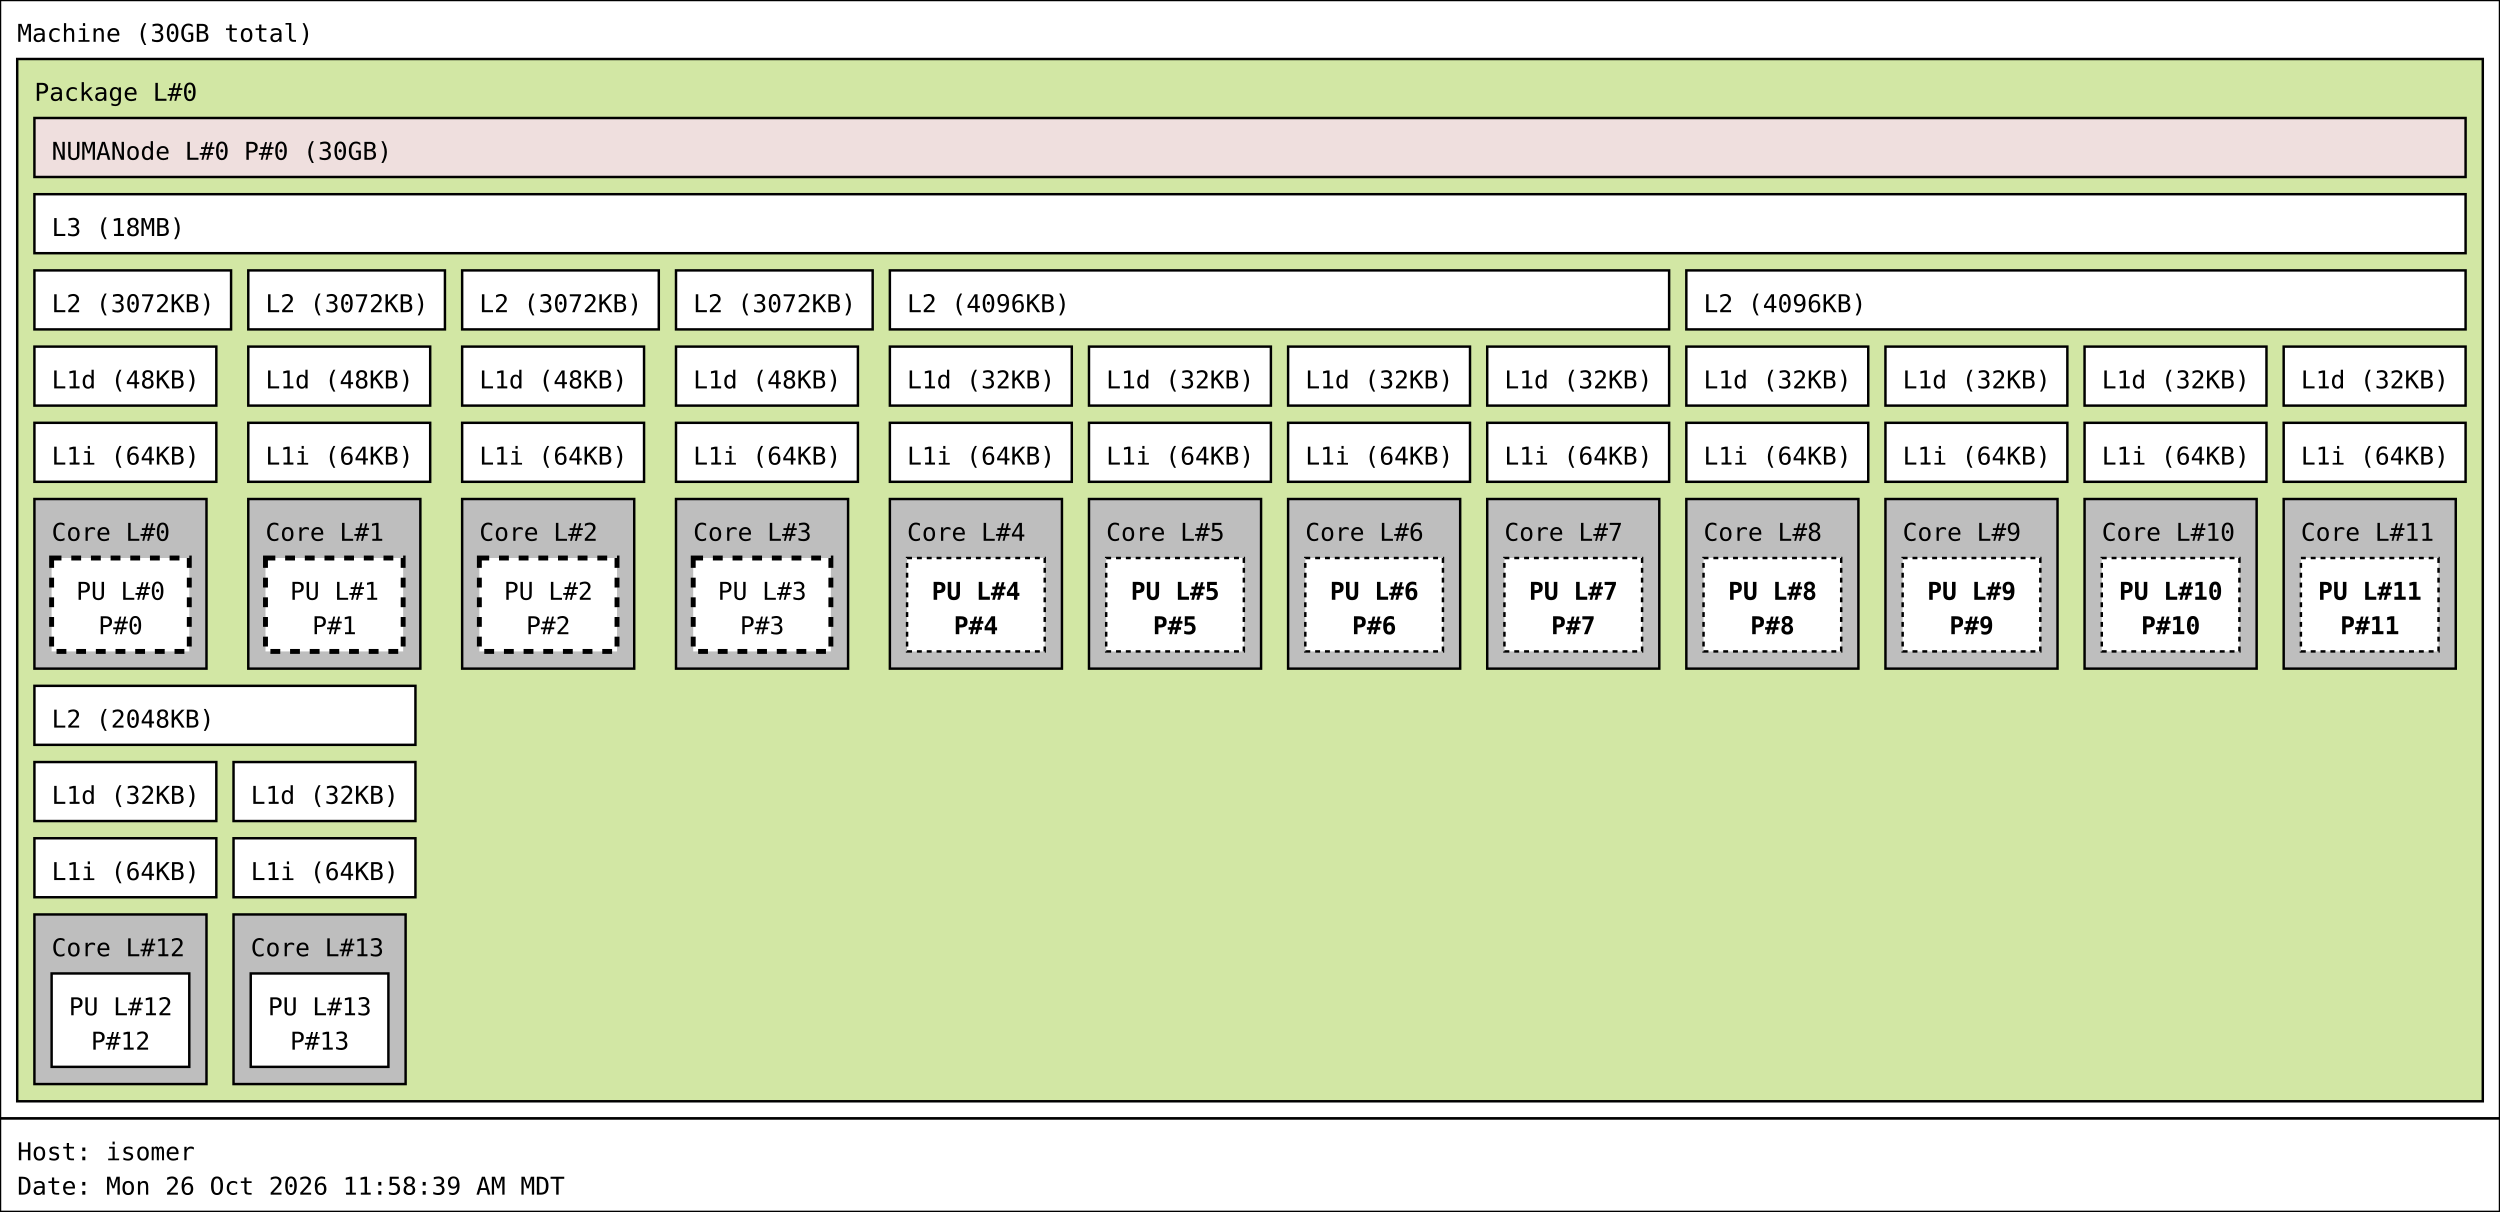
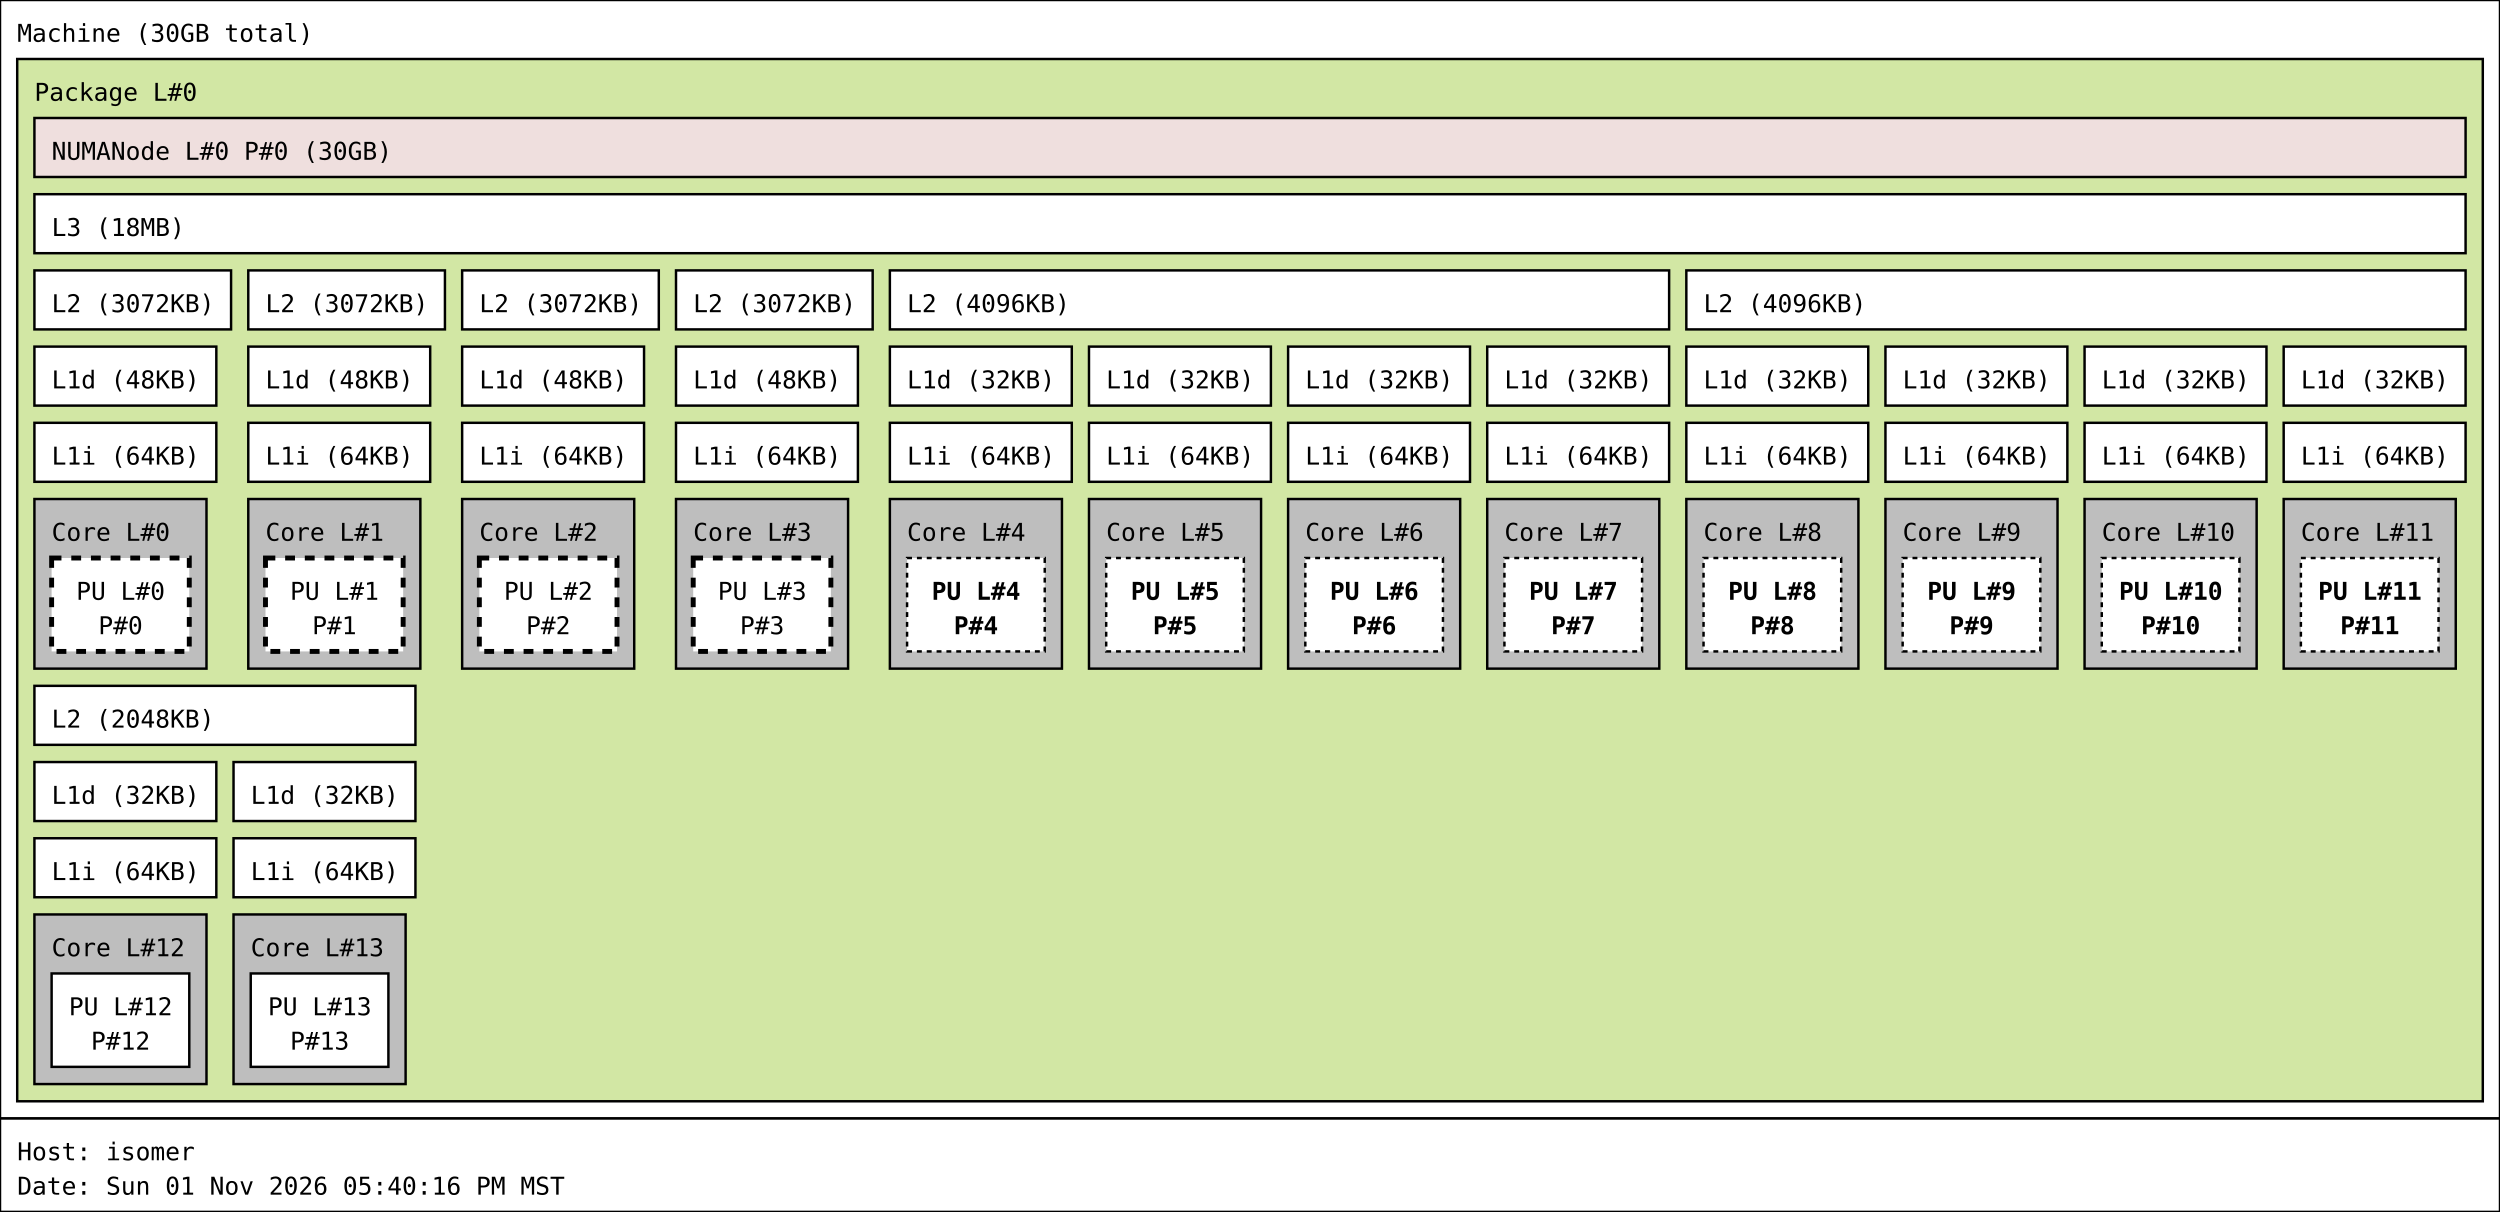
<svg xmlns="http://www.w3.org/2000/svg" width="1017px" height="493px" viewBox="0 0 1017px 493px" version="1.1">
  <rect id="Machine_0_rect" class="Machine" x="0" y="0" width="1017" height="455" fill="rgb(255,255,255)" stroke="rgb(0,0,0)" stroke-width="1" />
  <text id="Machine_0_text" class="Machine" font-family="Monospace" x="7" y="17" fill="rgb(0,0,0)" font-size="10px">Machine (30GB total)</text>
  <rect id="Package_0_rect" class="Package" x="7" y="24" width="1003" height="424" fill="rgb(210,231,164)" stroke="rgb(0,0,0)" stroke-width="1" />
  <text id="Package_0_text" class="Package" font-family="Monospace" x="14" y="41" fill="rgb(0,0,0)" font-size="10px">Package L#0</text>
  <rect id="L3_0_rect" class="L3" x="14" y="79" width="989" height="24" fill="rgb(255,255,255)" stroke="rgb(0,0,0)" stroke-width="1" />
  <text id="L3_0_text" class="L3" font-family="Monospace" x="21" y="96" fill="rgb(0,0,0)" font-size="10px">L3 (18MB)</text>
  <rect id="L2_0_rect" class="L2" x="14" y="110" width="80" height="24" fill="rgb(255,255,255)" stroke="rgb(0,0,0)" stroke-width="1" />
  <text id="L2_0_text" class="L2" font-family="Monospace" x="21" y="127" fill="rgb(0,0,0)" font-size="10px">L2 (3072KB)</text>
  <rect id="L1d_0_rect" class="L1d" x="14" y="141" width="74" height="24" fill="rgb(255,255,255)" stroke="rgb(0,0,0)" stroke-width="1" />
  <text id="L1d_0_text" class="L1d" font-family="Monospace" x="21" y="158" fill="rgb(0,0,0)" font-size="10px">L1d (48KB)</text>
  <rect id="L1i_0_rect" class="L1i" x="14" y="172" width="74" height="24" fill="rgb(255,255,255)" stroke="rgb(0,0,0)" stroke-width="1" />
  <text id="L1i_0_text" class="L1i" font-family="Monospace" x="21" y="189" fill="rgb(0,0,0)" font-size="10px">L1i (64KB)</text>
  <rect id="Core_0_rect" class="Core" x="14" y="203" width="70" height="69" fill="rgb(190,190,190)" stroke="rgb(0,0,0)" stroke-width="1" />
  <text id="Core_0_text" class="Core" font-family="Monospace" x="21" y="220" fill="rgb(0,0,0)" font-size="10px">Core L#0</text>
  <rect id="PU_0_rect" class="PU" x="21" y="227" width="56" height="38" fill="rgb(255,255,255)" stroke="rgb(0,0,0)" stroke-width="2" stroke-dasharray="4" />
  <text id="PU_0_text" class="PU" font-family="Monospace" x="31" y="244" fill="rgb(0,0,0)" font-size="10px">PU L#0</text>
  <text id="PU_0_text_1" class="PU" font-family="Monospace" x="40" y="258" fill="rgb(0,0,0)" font-size="10px">P#0</text>
  <rect id="L2_1_rect" class="L2" x="101" y="110" width="80" height="24" fill="rgb(255,255,255)" stroke="rgb(0,0,0)" stroke-width="1" />
  <text id="L2_1_text" class="L2" font-family="Monospace" x="108" y="127" fill="rgb(0,0,0)" font-size="10px">L2 (3072KB)</text>
  <rect id="L1d_1_rect" class="L1d" x="101" y="141" width="74" height="24" fill="rgb(255,255,255)" stroke="rgb(0,0,0)" stroke-width="1" />
  <text id="L1d_1_text" class="L1d" font-family="Monospace" x="108" y="158" fill="rgb(0,0,0)" font-size="10px">L1d (48KB)</text>
  <rect id="L1i_1_rect" class="L1i" x="101" y="172" width="74" height="24" fill="rgb(255,255,255)" stroke="rgb(0,0,0)" stroke-width="1" />
  <text id="L1i_1_text" class="L1i" font-family="Monospace" x="108" y="189" fill="rgb(0,0,0)" font-size="10px">L1i (64KB)</text>
  <rect id="Core_1_rect" class="Core" x="101" y="203" width="70" height="69" fill="rgb(190,190,190)" stroke="rgb(0,0,0)" stroke-width="1" />
  <text id="Core_1_text" class="Core" font-family="Monospace" x="108" y="220" fill="rgb(0,0,0)" font-size="10px">Core L#1</text>
  <rect id="PU_1_rect" class="PU" x="108" y="227" width="56" height="38" fill="rgb(255,255,255)" stroke="rgb(0,0,0)" stroke-width="2" stroke-dasharray="4" />
  <text id="PU_1_text" class="PU" font-family="Monospace" x="118" y="244" fill="rgb(0,0,0)" font-size="10px">PU L#1</text>
  <text id="PU_1_text_1" class="PU" font-family="Monospace" x="127" y="258" fill="rgb(0,0,0)" font-size="10px">P#1</text>
  <rect id="L2_2_rect" class="L2" x="188" y="110" width="80" height="24" fill="rgb(255,255,255)" stroke="rgb(0,0,0)" stroke-width="1" />
  <text id="L2_2_text" class="L2" font-family="Monospace" x="195" y="127" fill="rgb(0,0,0)" font-size="10px">L2 (3072KB)</text>
  <rect id="L1d_2_rect" class="L1d" x="188" y="141" width="74" height="24" fill="rgb(255,255,255)" stroke="rgb(0,0,0)" stroke-width="1" />
  <text id="L1d_2_text" class="L1d" font-family="Monospace" x="195" y="158" fill="rgb(0,0,0)" font-size="10px">L1d (48KB)</text>
  <rect id="L1i_2_rect" class="L1i" x="188" y="172" width="74" height="24" fill="rgb(255,255,255)" stroke="rgb(0,0,0)" stroke-width="1" />
  <text id="L1i_2_text" class="L1i" font-family="Monospace" x="195" y="189" fill="rgb(0,0,0)" font-size="10px">L1i (64KB)</text>
  <rect id="Core_2_rect" class="Core" x="188" y="203" width="70" height="69" fill="rgb(190,190,190)" stroke="rgb(0,0,0)" stroke-width="1" />
  <text id="Core_2_text" class="Core" font-family="Monospace" x="195" y="220" fill="rgb(0,0,0)" font-size="10px">Core L#2</text>
  <rect id="PU_2_rect" class="PU" x="195" y="227" width="56" height="38" fill="rgb(255,255,255)" stroke="rgb(0,0,0)" stroke-width="2" stroke-dasharray="4" />
  <text id="PU_2_text" class="PU" font-family="Monospace" x="205" y="244" fill="rgb(0,0,0)" font-size="10px">PU L#2</text>
  <text id="PU_2_text_1" class="PU" font-family="Monospace" x="214" y="258" fill="rgb(0,0,0)" font-size="10px">P#2</text>
  <rect id="L2_3_rect" class="L2" x="275" y="110" width="80" height="24" fill="rgb(255,255,255)" stroke="rgb(0,0,0)" stroke-width="1" />
  <text id="L2_3_text" class="L2" font-family="Monospace" x="282" y="127" fill="rgb(0,0,0)" font-size="10px">L2 (3072KB)</text>
  <rect id="L1d_3_rect" class="L1d" x="275" y="141" width="74" height="24" fill="rgb(255,255,255)" stroke="rgb(0,0,0)" stroke-width="1" />
  <text id="L1d_3_text" class="L1d" font-family="Monospace" x="282" y="158" fill="rgb(0,0,0)" font-size="10px">L1d (48KB)</text>
  <rect id="L1i_3_rect" class="L1i" x="275" y="172" width="74" height="24" fill="rgb(255,255,255)" stroke="rgb(0,0,0)" stroke-width="1" />
  <text id="L1i_3_text" class="L1i" font-family="Monospace" x="282" y="189" fill="rgb(0,0,0)" font-size="10px">L1i (64KB)</text>
  <rect id="Core_3_rect" class="Core" x="275" y="203" width="70" height="69" fill="rgb(190,190,190)" stroke="rgb(0,0,0)" stroke-width="1" />
  <text id="Core_3_text" class="Core" font-family="Monospace" x="282" y="220" fill="rgb(0,0,0)" font-size="10px">Core L#3</text>
  <rect id="PU_3_rect" class="PU" x="282" y="227" width="56" height="38" fill="rgb(255,255,255)" stroke="rgb(0,0,0)" stroke-width="2" stroke-dasharray="4" />
  <text id="PU_3_text" class="PU" font-family="Monospace" x="292" y="244" fill="rgb(0,0,0)" font-size="10px">PU L#3</text>
  <text id="PU_3_text_1" class="PU" font-family="Monospace" x="301" y="258" fill="rgb(0,0,0)" font-size="10px">P#3</text>
  <rect id="L2_4_rect" class="L2" x="362" y="110" width="317" height="24" fill="rgb(255,255,255)" stroke="rgb(0,0,0)" stroke-width="1" />
  <text id="L2_4_text" class="L2" font-family="Monospace" x="369" y="127" fill="rgb(0,0,0)" font-size="10px">L2 (4096KB)</text>
  <rect id="L1d_4_rect" class="L1d" x="362" y="141" width="74" height="24" fill="rgb(255,255,255)" stroke="rgb(0,0,0)" stroke-width="1" />
  <text id="L1d_4_text" class="L1d" font-family="Monospace" x="369" y="158" fill="rgb(0,0,0)" font-size="10px">L1d (32KB)</text>
  <rect id="L1i_4_rect" class="L1i" x="362" y="172" width="74" height="24" fill="rgb(255,255,255)" stroke="rgb(0,0,0)" stroke-width="1" />
  <text id="L1i_4_text" class="L1i" font-family="Monospace" x="369" y="189" fill="rgb(0,0,0)" font-size="10px">L1i (64KB)</text>
  <rect id="Core_4_rect" class="Core" x="362" y="203" width="70" height="69" fill="rgb(190,190,190)" stroke="rgb(0,0,0)" stroke-width="1" />
  <text id="Core_4_text" class="Core" font-family="Monospace" x="369" y="220" fill="rgb(0,0,0)" font-size="10px">Core L#4</text>
  <rect id="PU_4_rect" class="PU" x="369" y="227" width="56" height="38" fill="rgb(255,255,255)" stroke="rgb(0,0,0)" stroke-width="1" stroke-dasharray="2" />
  <text id="PU_4_text" class="PU" font-family="Monospace" font-weight="bold" x="379" y="244" fill="rgb(0,0,0)" font-size="10px">PU L#4</text>
  <text id="PU_4_text_1" class="PU" font-family="Monospace" font-weight="bold" x="388" y="258" fill="rgb(0,0,0)" font-size="10px">P#4</text>
  <rect id="L1d_5_rect" class="L1d" x="443" y="141" width="74" height="24" fill="rgb(255,255,255)" stroke="rgb(0,0,0)" stroke-width="1" />
  <text id="L1d_5_text" class="L1d" font-family="Monospace" x="450" y="158" fill="rgb(0,0,0)" font-size="10px">L1d (32KB)</text>
  <rect id="L1i_5_rect" class="L1i" x="443" y="172" width="74" height="24" fill="rgb(255,255,255)" stroke="rgb(0,0,0)" stroke-width="1" />
  <text id="L1i_5_text" class="L1i" font-family="Monospace" x="450" y="189" fill="rgb(0,0,0)" font-size="10px">L1i (64KB)</text>
  <rect id="Core_5_rect" class="Core" x="443" y="203" width="70" height="69" fill="rgb(190,190,190)" stroke="rgb(0,0,0)" stroke-width="1" />
  <text id="Core_5_text" class="Core" font-family="Monospace" x="450" y="220" fill="rgb(0,0,0)" font-size="10px">Core L#5</text>
  <rect id="PU_5_rect" class="PU" x="450" y="227" width="56" height="38" fill="rgb(255,255,255)" stroke="rgb(0,0,0)" stroke-width="1" stroke-dasharray="2" />
  <text id="PU_5_text" class="PU" font-family="Monospace" font-weight="bold" x="460" y="244" fill="rgb(0,0,0)" font-size="10px">PU L#5</text>
  <text id="PU_5_text_1" class="PU" font-family="Monospace" font-weight="bold" x="469" y="258" fill="rgb(0,0,0)" font-size="10px">P#5</text>
  <rect id="L1d_6_rect" class="L1d" x="524" y="141" width="74" height="24" fill="rgb(255,255,255)" stroke="rgb(0,0,0)" stroke-width="1" />
  <text id="L1d_6_text" class="L1d" font-family="Monospace" x="531" y="158" fill="rgb(0,0,0)" font-size="10px">L1d (32KB)</text>
  <rect id="L1i_6_rect" class="L1i" x="524" y="172" width="74" height="24" fill="rgb(255,255,255)" stroke="rgb(0,0,0)" stroke-width="1" />
  <text id="L1i_6_text" class="L1i" font-family="Monospace" x="531" y="189" fill="rgb(0,0,0)" font-size="10px">L1i (64KB)</text>
  <rect id="Core_6_rect" class="Core" x="524" y="203" width="70" height="69" fill="rgb(190,190,190)" stroke="rgb(0,0,0)" stroke-width="1" />
  <text id="Core_6_text" class="Core" font-family="Monospace" x="531" y="220" fill="rgb(0,0,0)" font-size="10px">Core L#6</text>
  <rect id="PU_6_rect" class="PU" x="531" y="227" width="56" height="38" fill="rgb(255,255,255)" stroke="rgb(0,0,0)" stroke-width="1" stroke-dasharray="2" />
  <text id="PU_6_text" class="PU" font-family="Monospace" font-weight="bold" x="541" y="244" fill="rgb(0,0,0)" font-size="10px">PU L#6</text>
  <text id="PU_6_text_1" class="PU" font-family="Monospace" font-weight="bold" x="550" y="258" fill="rgb(0,0,0)" font-size="10px">P#6</text>
  <rect id="L1d_7_rect" class="L1d" x="605" y="141" width="74" height="24" fill="rgb(255,255,255)" stroke="rgb(0,0,0)" stroke-width="1" />
  <text id="L1d_7_text" class="L1d" font-family="Monospace" x="612" y="158" fill="rgb(0,0,0)" font-size="10px">L1d (32KB)</text>
  <rect id="L1i_7_rect" class="L1i" x="605" y="172" width="74" height="24" fill="rgb(255,255,255)" stroke="rgb(0,0,0)" stroke-width="1" />
  <text id="L1i_7_text" class="L1i" font-family="Monospace" x="612" y="189" fill="rgb(0,0,0)" font-size="10px">L1i (64KB)</text>
  <rect id="Core_7_rect" class="Core" x="605" y="203" width="70" height="69" fill="rgb(190,190,190)" stroke="rgb(0,0,0)" stroke-width="1" />
  <text id="Core_7_text" class="Core" font-family="Monospace" x="612" y="220" fill="rgb(0,0,0)" font-size="10px">Core L#7</text>
  <rect id="PU_7_rect" class="PU" x="612" y="227" width="56" height="38" fill="rgb(255,255,255)" stroke="rgb(0,0,0)" stroke-width="1" stroke-dasharray="2" />
  <text id="PU_7_text" class="PU" font-family="Monospace" font-weight="bold" x="622" y="244" fill="rgb(0,0,0)" font-size="10px">PU L#7</text>
  <text id="PU_7_text_1" class="PU" font-family="Monospace" font-weight="bold" x="631" y="258" fill="rgb(0,0,0)" font-size="10px">P#7</text>
  <rect id="L2_5_rect" class="L2" x="686" y="110" width="317" height="24" fill="rgb(255,255,255)" stroke="rgb(0,0,0)" stroke-width="1" />
  <text id="L2_5_text" class="L2" font-family="Monospace" x="693" y="127" fill="rgb(0,0,0)" font-size="10px">L2 (4096KB)</text>
  <rect id="L1d_8_rect" class="L1d" x="686" y="141" width="74" height="24" fill="rgb(255,255,255)" stroke="rgb(0,0,0)" stroke-width="1" />
  <text id="L1d_8_text" class="L1d" font-family="Monospace" x="693" y="158" fill="rgb(0,0,0)" font-size="10px">L1d (32KB)</text>
  <rect id="L1i_8_rect" class="L1i" x="686" y="172" width="74" height="24" fill="rgb(255,255,255)" stroke="rgb(0,0,0)" stroke-width="1" />
  <text id="L1i_8_text" class="L1i" font-family="Monospace" x="693" y="189" fill="rgb(0,0,0)" font-size="10px">L1i (64KB)</text>
  <rect id="Core_8_rect" class="Core" x="686" y="203" width="70" height="69" fill="rgb(190,190,190)" stroke="rgb(0,0,0)" stroke-width="1" />
  <text id="Core_8_text" class="Core" font-family="Monospace" x="693" y="220" fill="rgb(0,0,0)" font-size="10px">Core L#8</text>
  <rect id="PU_8_rect" class="PU" x="693" y="227" width="56" height="38" fill="rgb(255,255,255)" stroke="rgb(0,0,0)" stroke-width="1" stroke-dasharray="2" />
  <text id="PU_8_text" class="PU" font-family="Monospace" font-weight="bold" x="703" y="244" fill="rgb(0,0,0)" font-size="10px">PU L#8</text>
  <text id="PU_8_text_1" class="PU" font-family="Monospace" font-weight="bold" x="712" y="258" fill="rgb(0,0,0)" font-size="10px">P#8</text>
  <rect id="L1d_9_rect" class="L1d" x="767" y="141" width="74" height="24" fill="rgb(255,255,255)" stroke="rgb(0,0,0)" stroke-width="1" />
  <text id="L1d_9_text" class="L1d" font-family="Monospace" x="774" y="158" fill="rgb(0,0,0)" font-size="10px">L1d (32KB)</text>
  <rect id="L1i_9_rect" class="L1i" x="767" y="172" width="74" height="24" fill="rgb(255,255,255)" stroke="rgb(0,0,0)" stroke-width="1" />
  <text id="L1i_9_text" class="L1i" font-family="Monospace" x="774" y="189" fill="rgb(0,0,0)" font-size="10px">L1i (64KB)</text>
  <rect id="Core_9_rect" class="Core" x="767" y="203" width="70" height="69" fill="rgb(190,190,190)" stroke="rgb(0,0,0)" stroke-width="1" />
  <text id="Core_9_text" class="Core" font-family="Monospace" x="774" y="220" fill="rgb(0,0,0)" font-size="10px">Core L#9</text>
  <rect id="PU_9_rect" class="PU" x="774" y="227" width="56" height="38" fill="rgb(255,255,255)" stroke="rgb(0,0,0)" stroke-width="1" stroke-dasharray="2" />
  <text id="PU_9_text" class="PU" font-family="Monospace" font-weight="bold" x="784" y="244" fill="rgb(0,0,0)" font-size="10px">PU L#9</text>
  <text id="PU_9_text_1" class="PU" font-family="Monospace" font-weight="bold" x="793" y="258" fill="rgb(0,0,0)" font-size="10px">P#9</text>
  <rect id="L1d_10_rect" class="L1d" x="848" y="141" width="74" height="24" fill="rgb(255,255,255)" stroke="rgb(0,0,0)" stroke-width="1" />
  <text id="L1d_10_text" class="L1d" font-family="Monospace" x="855" y="158" fill="rgb(0,0,0)" font-size="10px">L1d (32KB)</text>
  <rect id="L1i_10_rect" class="L1i" x="848" y="172" width="74" height="24" fill="rgb(255,255,255)" stroke="rgb(0,0,0)" stroke-width="1" />
  <text id="L1i_10_text" class="L1i" font-family="Monospace" x="855" y="189" fill="rgb(0,0,0)" font-size="10px">L1i (64KB)</text>
  <rect id="Core_10_rect" class="Core" x="848" y="203" width="70" height="69" fill="rgb(190,190,190)" stroke="rgb(0,0,0)" stroke-width="1" />
  <text id="Core_10_text" class="Core" font-family="Monospace" x="855" y="220" fill="rgb(0,0,0)" font-size="10px">Core L#10</text>
  <rect id="PU_10_rect" class="PU" x="855" y="227" width="56" height="38" fill="rgb(255,255,255)" stroke="rgb(0,0,0)" stroke-width="1" stroke-dasharray="2" />
  <text id="PU_10_text" class="PU" font-family="Monospace" font-weight="bold" x="862" y="244" fill="rgb(0,0,0)" font-size="10px">PU L#10</text>
  <text id="PU_10_text_1" class="PU" font-family="Monospace" font-weight="bold" x="871" y="258" fill="rgb(0,0,0)" font-size="10px">P#10</text>
  <rect id="L1d_11_rect" class="L1d" x="929" y="141" width="74" height="24" fill="rgb(255,255,255)" stroke="rgb(0,0,0)" stroke-width="1" />
  <text id="L1d_11_text" class="L1d" font-family="Monospace" x="936" y="158" fill="rgb(0,0,0)" font-size="10px">L1d (32KB)</text>
  <rect id="L1i_11_rect" class="L1i" x="929" y="172" width="74" height="24" fill="rgb(255,255,255)" stroke="rgb(0,0,0)" stroke-width="1" />
  <text id="L1i_11_text" class="L1i" font-family="Monospace" x="936" y="189" fill="rgb(0,0,0)" font-size="10px">L1i (64KB)</text>
  <rect id="Core_11_rect" class="Core" x="929" y="203" width="70" height="69" fill="rgb(190,190,190)" stroke="rgb(0,0,0)" stroke-width="1" />
  <text id="Core_11_text" class="Core" font-family="Monospace" x="936" y="220" fill="rgb(0,0,0)" font-size="10px">Core L#11</text>
  <rect id="PU_11_rect" class="PU" x="936" y="227" width="56" height="38" fill="rgb(255,255,255)" stroke="rgb(0,0,0)" stroke-width="1" stroke-dasharray="2" />
  <text id="PU_11_text" class="PU" font-family="Monospace" font-weight="bold" x="943" y="244" fill="rgb(0,0,0)" font-size="10px">PU L#11</text>
  <text id="PU_11_text_1" class="PU" font-family="Monospace" font-weight="bold" x="952" y="258" fill="rgb(0,0,0)" font-size="10px">P#11</text>
  <rect id="L2_6_rect" class="L2" x="14" y="279" width="155" height="24" fill="rgb(255,255,255)" stroke="rgb(0,0,0)" stroke-width="1" />
  <text id="L2_6_text" class="L2" font-family="Monospace" x="21" y="296" fill="rgb(0,0,0)" font-size="10px">L2 (2048KB)</text>
  <rect id="L1d_12_rect" class="L1d" x="14" y="310" width="74" height="24" fill="rgb(255,255,255)" stroke="rgb(0,0,0)" stroke-width="1" />
  <text id="L1d_12_text" class="L1d" font-family="Monospace" x="21" y="327" fill="rgb(0,0,0)" font-size="10px">L1d (32KB)</text>
  <rect id="L1i_12_rect" class="L1i" x="14" y="341" width="74" height="24" fill="rgb(255,255,255)" stroke="rgb(0,0,0)" stroke-width="1" />
  <text id="L1i_12_text" class="L1i" font-family="Monospace" x="21" y="358" fill="rgb(0,0,0)" font-size="10px">L1i (64KB)</text>
  <rect id="Core_12_rect" class="Core" x="14" y="372" width="70" height="69" fill="rgb(190,190,190)" stroke="rgb(0,0,0)" stroke-width="1" />
  <text id="Core_12_text" class="Core" font-family="Monospace" x="21" y="389" fill="rgb(0,0,0)" font-size="10px">Core L#12</text>
  <rect id="PU_12_rect" class="PU" x="21" y="396" width="56" height="38" fill="rgb(255,255,255)" stroke="rgb(0,0,0)" stroke-width="1" />
  <text id="PU_12_text" class="PU" font-family="Monospace" x="28" y="413" fill="rgb(0,0,0)" font-size="10px">PU L#12</text>
  <text id="PU_12_text_1" class="PU" font-family="Monospace" x="37" y="427" fill="rgb(0,0,0)" font-size="10px">P#12</text>
  <rect id="L1d_13_rect" class="L1d" x="95" y="310" width="74" height="24" fill="rgb(255,255,255)" stroke="rgb(0,0,0)" stroke-width="1" />
  <text id="L1d_13_text" class="L1d" font-family="Monospace" x="102" y="327" fill="rgb(0,0,0)" font-size="10px">L1d (32KB)</text>
  <rect id="L1i_13_rect" class="L1i" x="95" y="341" width="74" height="24" fill="rgb(255,255,255)" stroke="rgb(0,0,0)" stroke-width="1" />
  <text id="L1i_13_text" class="L1i" font-family="Monospace" x="102" y="358" fill="rgb(0,0,0)" font-size="10px">L1i (64KB)</text>
  <rect id="Core_13_rect" class="Core" x="95" y="372" width="70" height="69" fill="rgb(190,190,190)" stroke="rgb(0,0,0)" stroke-width="1" />
  <text id="Core_13_text" class="Core" font-family="Monospace" x="102" y="389" fill="rgb(0,0,0)" font-size="10px">Core L#13</text>
  <rect id="PU_13_rect" class="PU" x="102" y="396" width="56" height="38" fill="rgb(255,255,255)" stroke="rgb(0,0,0)" stroke-width="1" />
  <text id="PU_13_text" class="PU" font-family="Monospace" x="109" y="413" fill="rgb(0,0,0)" font-size="10px">PU L#13</text>
  <text id="PU_13_text_1" class="PU" font-family="Monospace" x="118" y="427" fill="rgb(0,0,0)" font-size="10px">P#13</text>
  <rect id="NUMANode_0_rect" class="NUMANode" x="14" y="48" width="989" height="24" fill="rgb(239,223,222)" stroke="rgb(0,0,0)" stroke-width="1" />
  <text id="NUMANode_0_text" class="NUMANode" font-family="Monospace" x="21" y="65" fill="rgb(0,0,0)" font-size="10px">NUMANode L#0 P#0 (30GB)</text>
  <rect id="anon_rect" x="0" y="455" width="1017" height="38" fill="rgb(255,255,255)" stroke="rgb(0,0,0)" stroke-width="1" />
  <text id="anon_text" font-family="Monospace" x="7" y="472" fill="rgb(0,0,0)" font-size="10px">Host: isomer</text>
-   <text id="anon_text_1" font-family="Monospace" x="7" y="486" fill="rgb(0,0,0)" font-size="10px">Date: Mon 26 Oct 2026 11:58:39 AM MDT</text>
+   <text id="anon_text_1" font-family="Monospace" x="7" y="486" fill="rgb(0,0,0)" font-size="10px">Date: Sun 01 Nov 2026 05:40:16 PM MST</text>
</svg>
